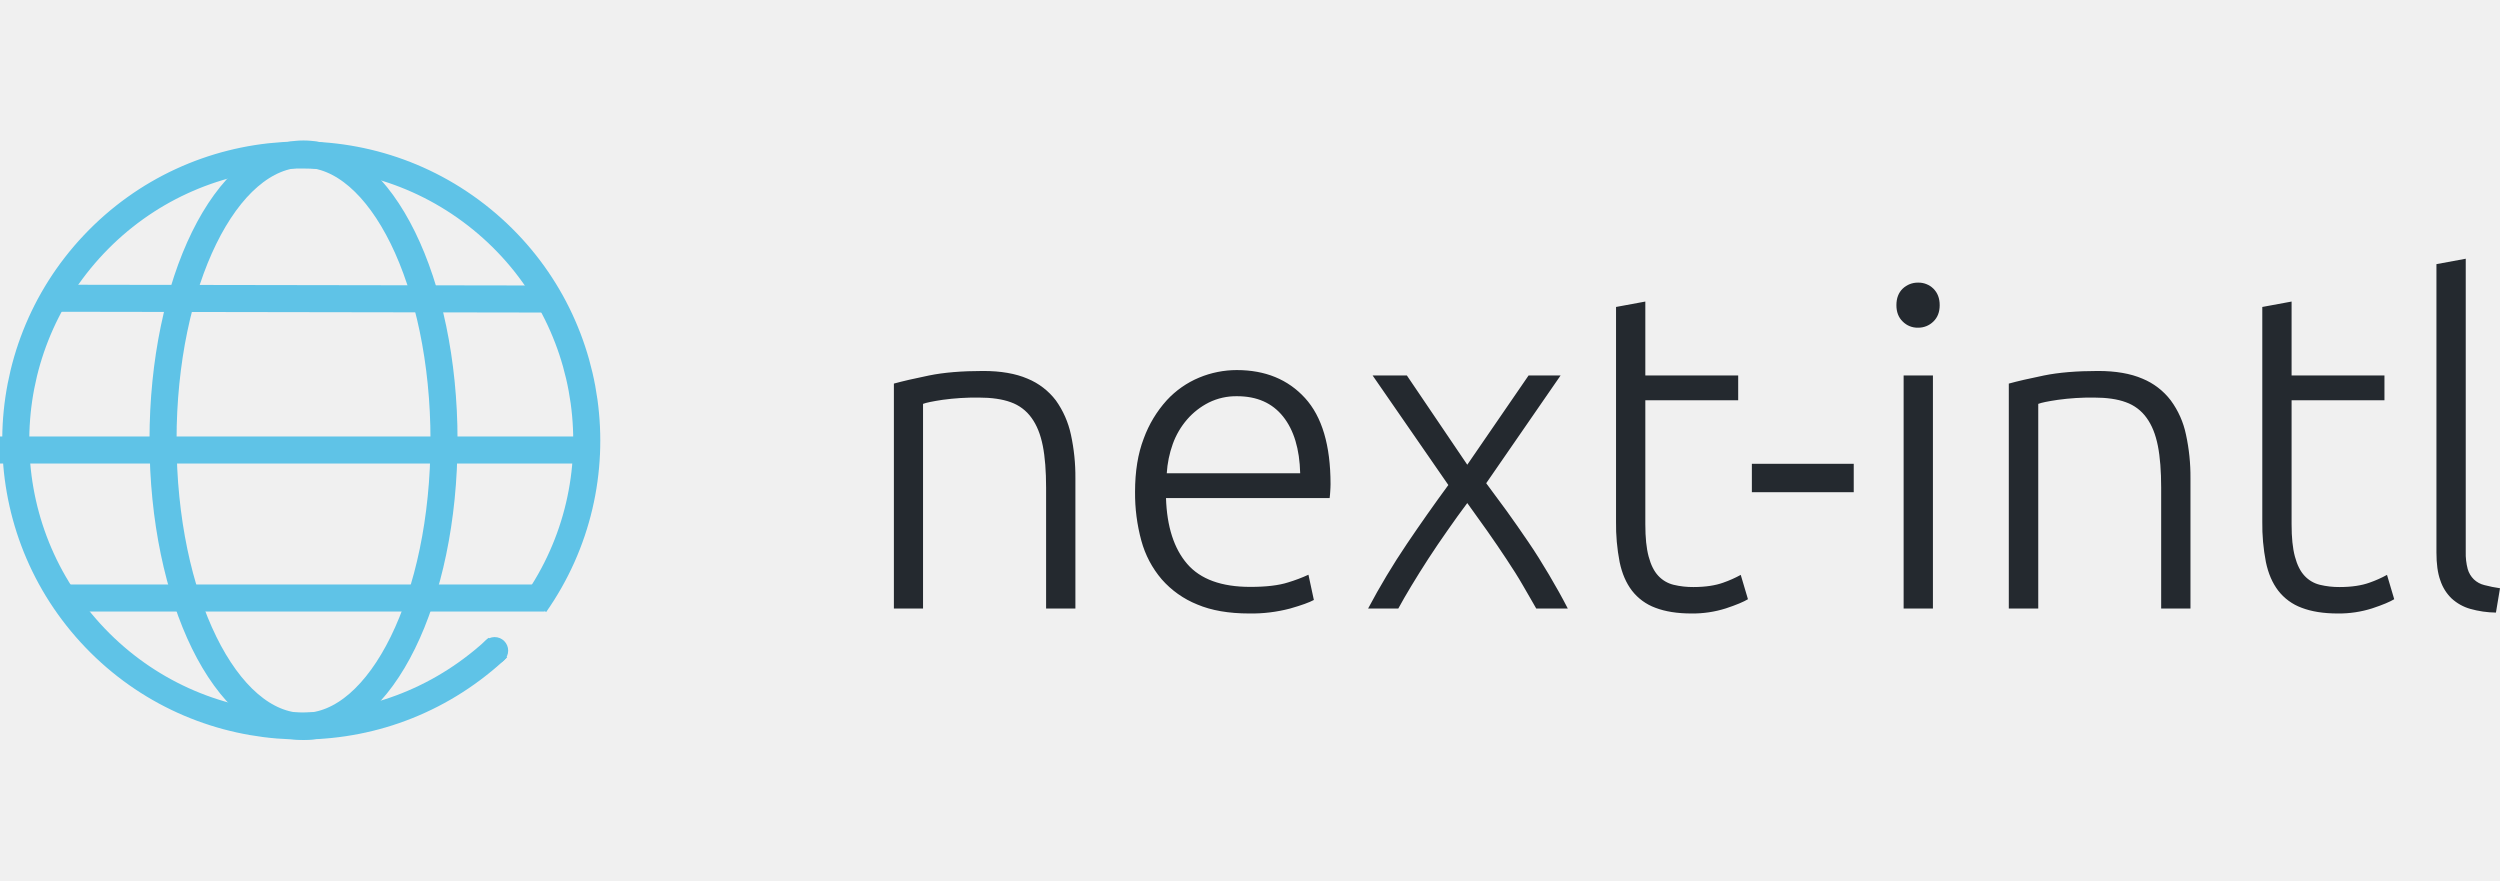
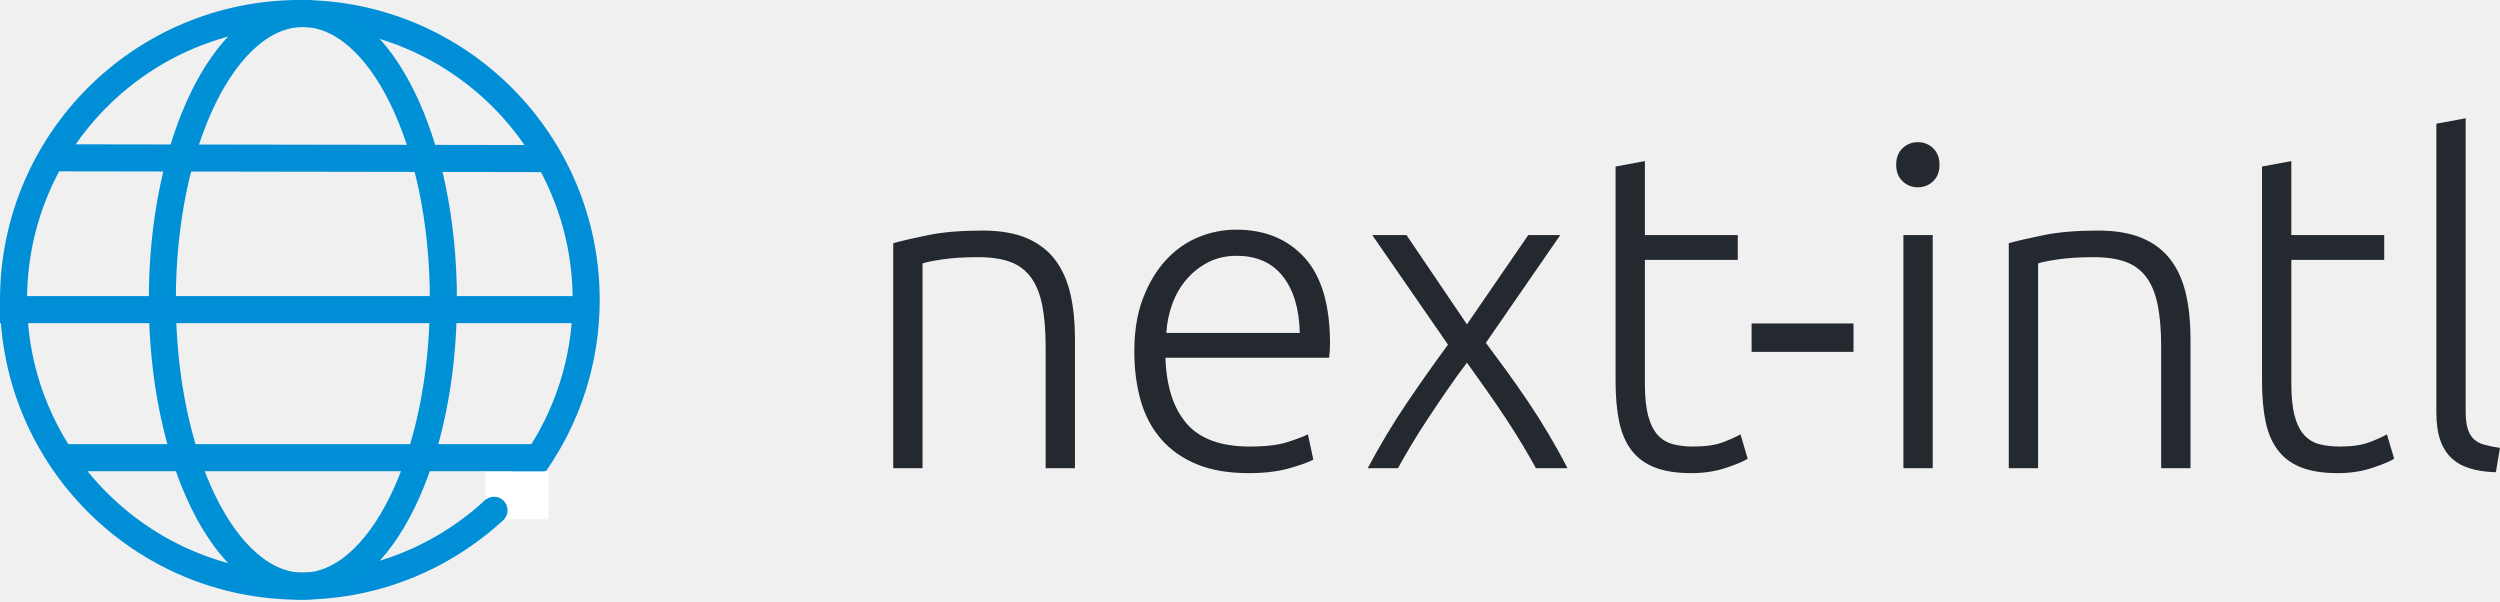
- <svg xmlns="http://www.w3.org/2000/svg" id="Layer_1" data-name="Layer 1" width="1962" height="691" viewBox="0 0 1663.8 399">
-   <g id="logo-copy-5">
-     <path id="next-intl" d="M811.8,483V346.8c2-.8,6.4-1.7,13-2.7a164.81,164.81,0,0,1,23.9-1.5c8.6,0,15.8,1,21.5,3.1A28.62,28.62,0,0,1,884,356.1q5.25,7.2,7.5,18.6c1.5,7.6,2.2,16.9,2.2,27.9h0V483h19.5V396.3a131.41,131.41,0,0,0-3-29.1,61.1,61.1,0,0,0-10-22.7A45.29,45.29,0,0,0,881.3,330c-7.9-3.4-17.8-5.1-29.5-5.1q-21.3,0-36,3t-23.4,5.4h0V483Zm217.1,3.3a100.28,100.28,0,0,0,27.2-3.3c7.7-2.2,12.9-4.1,15.8-5.7h0l-3.6-16.8a105.18,105.18,0,0,1-13.5,5.1q-9.3,3-25.2,3-28.8,0-42-15.3t-14.1-43.8h108.9c.2-1.4.3-2.9.4-4.5s.2-3.2.2-4.8q0-38.7-17-57.3t-45.4-18.6a65.24,65.24,0,0,0-25,5A61.35,61.35,0,0,0,974,344.4a77.5,77.5,0,0,0-15.3,25.4c-3.9,10.1-5.8,22-5.8,35.5a119.68,119.68,0,0,0,4.2,32.6,66.21,66.21,0,0,0,13.5,25.6,62.29,62.29,0,0,0,23.7,16.8C1003.7,484.3,1015.3,486.3,1028.9,486.3Zm33.9-93.3H974a70.46,70.46,0,0,1,4-19.5,51.72,51.72,0,0,1,9.6-16.4,47.46,47.46,0,0,1,14.4-11.2,41,41,0,0,1,18.8-4.2q19.8,0,30.6,13.5t11.4,37.8Zm65.3,90c2.4-4.4,5.3-9.5,8.7-15.1s7.1-11.6,11.2-17.9,8.3-12.5,12.8-18.9,8.8-12.5,13.2-18.3c4.2,5.8,8.6,11.9,13.1,18.3s8.8,12.7,12.9,18.9,7.9,12.1,11.2,17.9,6.3,10.8,8.7,15.1h21c-3.8-7.4-8-14.9-12.5-22.5s-9.1-15-13.9-22-9.6-14-14.4-20.6-9.3-12.7-13.5-18.3h0l49.5-71.7h-21.3L1174,387.3l-40.2-59.4H1111l50.4,72.9q-14.1,19.2-27.6,39.2a474.65,474.65,0,0,0-25.8,43h20.1Zm195.2,3.3a72.65,72.65,0,0,0,22.8-3.4c7-2.3,11.9-4.4,14.7-6.1h0l-4.8-16.2a75.87,75.87,0,0,1-11.7,5.2c-5,1.8-11.6,2.9-19.8,2.9a54.4,54.4,0,0,1-13.2-1.5,20.45,20.45,0,0,1-10.2-6c-2.8-3-4.9-7.2-6.4-12.8s-2.2-12.6-2.2-21.5h0V344.4h61.8V327.9h-61.8V278.7l-19.5,3.6V425.1a132.63,132.63,0,0,0,2.4,27c1.6,7.6,4.3,13.9,8.2,19a34.92,34.92,0,0,0,15.6,11.4C1305.7,485,1313.7,486.3,1323.3,486.3Zm107.9-80.7V386.7h-67.8v18.9ZM1474,296.1a14.2,14.2,0,0,0,10.2-4.1c2.8-2.7,4.2-6.3,4.2-10.9s-1.4-8.2-4.2-11a14.11,14.11,0,0,0-10.2-4,14.53,14.53,0,0,0-10.2,4c-2.8,2.7-4.2,6.4-4.2,11s1.4,8.2,4.2,10.9A13.8,13.8,0,0,0,1474,296.1Zm9.9,186.9V327.9h-19.5V483Zm70.1,0V346.8c2-.8,6.3-1.7,13.1-2.7a163.34,163.34,0,0,1,23.8-1.5c8.6,0,15.8,1,21.4,3.1a28.62,28.62,0,0,1,13.8,10.4q5.25,7.2,7.5,18.6c1.5,7.6,2.2,16.9,2.2,27.9h0V483h19.5V396.3a131.41,131.41,0,0,0-3-29.1,58.17,58.17,0,0,0-10.1-22.7,45.29,45.29,0,0,0-18.9-14.5c-7.9-3.4-17.8-5.1-29.5-5.1q-21.3,0-36,3t-23.4,5.4h0V483Zm199.4,3.3a72.65,72.65,0,0,0,22.8-3.4c7-2.3,11.9-4.4,14.7-6.1h0l-4.8-16.2a75.87,75.87,0,0,1-11.7,5.2c-5,1.8-11.6,2.9-19.8,2.9a54.4,54.4,0,0,1-13.2-1.5,20.45,20.45,0,0,1-10.2-6c-2.8-3-4.9-7.2-6.4-12.8s-2.2-12.6-2.2-21.5h0V344.4h61.8V327.9h-61.8V278.7l-19.5,3.6V425.1a132.63,132.63,0,0,0,2.4,27c1.6,7.6,4.3,13.9,8.2,19a34.92,34.92,0,0,0,15.6,11.4C1735.8,485,1743.8,486.3,1753.4,486.3Zm105.2-.6,2.7-16.2a90.28,90.28,0,0,1-10.4-2.1,15.3,15.3,0,0,1-7-3.8,15.7,15.7,0,0,1-4.1-6.9,40.44,40.44,0,0,1-1.3-11.5h0v-195l-19.5,3.6v192c0,7.4.8,13.6,2.6,18.5a29.28,29.28,0,0,0,7.5,12,30.81,30.81,0,0,0,12.3,6.9,65.79,65.79,0,0,0,17.2,2.5Z" transform="translate(-197.5 -171.5)" fill="#24292f" />
-     <g id="Oval-2">
-       <path id="Oval" d="M528.8,509q-6.3,6-13.2,11.4a190,190,0,1,1,38-40.2" transform="translate(-197.5 -171.5)" fill="none" stroke="#5fc3e7" stroke-width="18" />
-       <circle id="Oval-2-2" data-name="Oval" cx="329.2" cy="339.5" r="9" fill="#5fc3e7" />
-       <line id="Line-3" x1="40" y1="105" x2="353.5" y2="105.5" fill="none" stroke="#5fc3e7" stroke-linecap="square" stroke-width="18" />
-       <ellipse id="Oval-3" data-name="Oval" cx="202" cy="199.5" rx="93.5" ry="190.5" fill="none" stroke="#5fc3e7" stroke-width="18" />
-       <line id="Line-3-Copy" x1="49.5" y1="304.5" x2="353.5" y2="304.5" fill="none" stroke="#5fc3e7" stroke-linecap="square" stroke-width="18" />
-       <line id="Line-2" x1="9" y1="206" x2="389" y2="206" fill="none" stroke="#5fc3e7" stroke-linecap="square" stroke-width="18" />
+ <svg xmlns="http://www.w3.org/2000/svg" width="499px" height="120px" viewBox="0 0 499 120" version="1.1">
+   <g id="logo-bright-standalone" stroke="none" stroke-width="1" fill="none" fill-rule="evenodd">
+     <g id="Group" transform="translate(-0, 0)">
+       <path d="M184.14,93.45 L184.14,52.59 C184.74,52.35 186.045,52.08 188.055,51.78 C190.065,51.48 192.45,51.33 195.21,51.33 C197.79,51.33 199.935,51.645 201.645,52.275 C203.355,52.905 204.735,53.94 205.785,55.38 C206.835,56.82 207.585,58.68 208.035,60.96 C208.485,63.24 208.71,66.03 208.71,69.33 L208.71,69.33 L208.71,93.45 L214.56,93.45 L214.56,67.44 C214.56,64.26 214.26,61.35 213.66,58.71 C213.06,56.07 212.055,53.805 210.645,51.915 C209.235,50.025 207.345,48.57 204.975,47.55 C202.605,46.53 199.65,46.02 196.11,46.02 C191.85,46.02 188.25,46.32 185.31,46.92 C182.37,47.52 180.03,48.06 178.29,48.54 L178.29,48.54 L178.29,93.45 L184.14,93.45 Z M249.27,94.44 C252.39,94.44 255.105,94.11 257.415,93.45 C259.725,92.79 261.3,92.22 262.14,91.74 L262.14,91.74 L261.06,86.7 C260.22,87.12 258.87,87.63 257.01,88.23 C255.15,88.83 252.63,89.13 249.45,89.13 C243.69,89.13 239.49,87.6 236.85,84.54 C234.21,81.48 232.8,77.1 232.62,71.4 L232.62,71.4 L265.29,71.4 C265.35,70.98 265.395,70.53 265.425,70.05 C265.455,69.57 265.47,69.09 265.47,68.61 C265.47,60.87 263.775,55.14 260.385,51.42 C256.995,47.7 252.45,45.84 246.75,45.84 C244.17,45.84 241.665,46.335 239.235,47.325 C236.805,48.315 234.645,49.83 232.755,51.87 C230.865,53.91 229.335,56.445 228.165,59.475 C226.995,62.505 226.41,66.06 226.41,70.14 C226.41,73.68 226.83,76.935 227.67,79.905 C228.51,82.875 229.86,85.44 231.72,87.6 C233.58,89.76 235.95,91.44 238.83,92.64 C241.71,93.84 245.19,94.44 249.27,94.44 Z M259.44,66.45 L232.8,66.45 C232.92,64.41 233.325,62.46 234.015,60.6 C234.705,58.74 235.665,57.105 236.895,55.695 C238.125,54.285 239.565,53.16 241.215,52.32 C242.865,51.48 244.74,51.06 246.84,51.06 C250.8,51.06 253.86,52.41 256.02,55.11 C258.18,57.81 259.32,61.59 259.44,66.45 L259.44,66.45 Z M279.03,93.45 C279.75,92.13 280.62,90.615 281.64,88.905 C282.66,87.195 283.785,85.41 285.015,83.55 C286.245,81.69 287.52,79.8 288.84,77.88 C290.16,75.96 291.48,74.13 292.8,72.39 C294.06,74.13 295.365,75.96 296.715,77.88 C298.065,79.8 299.355,81.69 300.585,83.55 C301.815,85.41 302.94,87.195 303.96,88.905 C304.98,90.615 305.85,92.13 306.57,93.45 L306.57,93.45 L312.87,93.45 C311.73,91.23 310.485,88.98 309.135,86.7 C307.785,84.42 306.39,82.215 304.95,80.085 C303.51,77.955 302.07,75.9 300.63,73.92 C299.19,71.94 297.84,70.11 296.58,68.43 L296.58,68.43 L311.43,46.92 L305.04,46.92 L292.8,64.74 L280.74,46.92 L273.9,46.92 L289.02,68.79 C286.2,72.63 283.44,76.545 280.74,80.535 C278.04,84.525 275.46,88.83 273,93.45 L273,93.45 L279.03,93.45 Z M337.59,94.44 C340.05,94.44 342.33,94.095 344.43,93.405 C346.53,92.715 348,92.1 348.84,91.56 L348.84,91.56 L347.4,86.7 C346.56,87.18 345.39,87.705 343.89,88.275 C342.39,88.845 340.41,89.13 337.95,89.13 C336.51,89.13 335.19,88.98 333.99,88.68 C332.79,88.38 331.77,87.78 330.93,86.88 C330.09,85.98 329.445,84.705 328.995,83.055 C328.545,81.405 328.32,79.26 328.32,76.62 L328.32,76.62 L328.32,51.87 L346.86,51.87 L346.86,46.92 L328.32,46.92 L328.32,32.16 L322.47,33.24 L322.47,76.08 C322.47,79.2 322.71,81.9 323.19,84.18 C323.67,86.46 324.495,88.365 325.665,89.895 C326.835,91.425 328.395,92.565 330.345,93.315 C332.295,94.065 334.71,94.44 337.59,94.44 Z M369.96,70.23 L369.96,64.56 L349.62,64.56 L349.62,70.23 L369.96,70.23 Z M382.8,37.38 C384,37.38 385.02,36.975 385.86,36.165 C386.7,35.355 387.12,34.26 387.12,32.88 C387.12,31.5 386.7,30.405 385.86,29.595 C385.02,28.785 384,28.38 382.8,28.38 C381.6,28.38 380.58,28.785 379.74,29.595 C378.9,30.405 378.48,31.5 378.48,32.88 C378.48,34.26 378.9,35.355 379.74,36.165 C380.58,36.975 381.6,37.38 382.8,37.38 Z M385.77,93.45 L385.77,46.92 L379.92,46.92 L379.92,93.45 L385.77,93.45 Z M406.8,93.45 L406.8,52.59 C407.4,52.35 408.705,52.08 410.715,51.78 C412.725,51.48 415.11,51.33 417.87,51.33 C420.45,51.33 422.595,51.645 424.305,52.275 C426.015,52.905 427.395,53.94 428.445,55.38 C429.495,56.82 430.245,58.68 430.695,60.96 C431.145,63.24 431.37,66.03 431.37,69.33 L431.37,69.33 L431.37,93.45 L437.22,93.45 L437.22,67.44 C437.22,64.26 436.92,61.35 436.32,58.71 C435.72,56.07 434.715,53.805 433.305,51.915 C431.895,50.025 430.005,48.57 427.635,47.55 C425.265,46.53 422.31,46.02 418.77,46.02 C414.51,46.02 410.91,46.32 407.97,46.92 C405.03,47.52 402.69,48.06 400.95,48.54 L400.95,48.54 L400.95,93.45 L406.8,93.45 Z M466.62,94.44 C469.08,94.44 471.36,94.095 473.46,93.405 C475.56,92.715 477.03,92.1 477.87,91.56 L477.87,91.56 L476.43,86.7 C475.59,87.18 474.42,87.705 472.92,88.275 C471.42,88.845 469.44,89.13 466.98,89.13 C465.54,89.13 464.22,88.98 463.02,88.68 C461.82,88.38 460.8,87.78 459.96,86.88 C459.12,85.98 458.475,84.705 458.025,83.055 C457.575,81.405 457.35,79.26 457.35,76.62 L457.35,76.62 L457.35,51.87 L475.89,51.87 L475.89,46.92 L457.35,46.92 L457.35,32.16 L451.5,33.24 L451.5,76.08 C451.5,79.2 451.74,81.9 452.22,84.18 C452.7,86.46 453.525,88.365 454.695,89.895 C455.865,91.425 457.425,92.565 459.375,93.315 C461.325,94.065 463.74,94.44 466.62,94.44 Z M498.18,94.26 L498.99,89.4 C497.79,89.22 496.755,89.01 495.885,88.77 C495.015,88.53 494.31,88.155 493.77,87.645 C493.23,87.135 492.825,86.445 492.555,85.575 C492.285,84.705 492.15,83.55 492.15,82.11 L492.15,82.11 L492.15,23.61 L486.3,24.69 L486.3,82.29 C486.3,84.51 486.555,86.355 487.065,87.825 C487.575,89.295 488.325,90.495 489.315,91.425 C490.305,92.355 491.535,93.045 493.005,93.495 C494.475,93.945 496.2,94.2 498.18,94.26 L498.18,94.26 Z" id="next-intl" fill="#24292F" fill-rule="nonzero" />
+       <g id="Oval-2">
+         <path d="M59.85,2.7 C75.632,2.7 89.919,9.097 100.261,19.439 C110.603,29.781 117,44.068 117,59.85 C117,72.041 113.184,83.34 106.679,92.618 C104.493,95.736 102.003,98.626 99.253,101.245 C97.989,102.449 96.67,103.595 95.3,104.679 C85.558,112.394 73.242,117 59.85,117 C44.068,117 29.781,110.603 19.439,100.261 C9.097,89.919 2.7,75.632 2.7,59.85 C2.7,44.068 9.097,29.781 19.439,19.439 C29.781,9.097 44.068,2.7 59.85,2.7 L59.85,2.7 Z" id="Oval" stroke="#008FD6" stroke-width="5.4" />
+         <rect id="Rectangle" fill="#FFFFFF" x="96.9" y="94.05" width="12.6" height="9.6" />
+         <circle id="Oval" fill="#0090D6" cx="98.61" cy="101.85" r="2.7" />
+         <line x1="11.85" y1="31.5" x2="105.9" y2="31.65" id="Line-3" stroke="#008FD6" stroke-width="5.4" stroke-linecap="square" />
+         <ellipse id="Oval" stroke="#0090D6" stroke-width="5.4" cx="60.45" cy="59.85" rx="28.05" ry="57.15" />
+         <line x1="14.7" y1="91.35" x2="105.9" y2="91.35" id="Line-3-Copy" stroke="#008FD6" stroke-width="5.4" stroke-linecap="square" />
+         <line x1="2.55" y1="61.8" x2="116.55" y2="61.8" id="Line-2" stroke="#008FD6" stroke-width="5.4" stroke-linecap="square" />
+       </g>
    </g>
  </g>
</svg>
